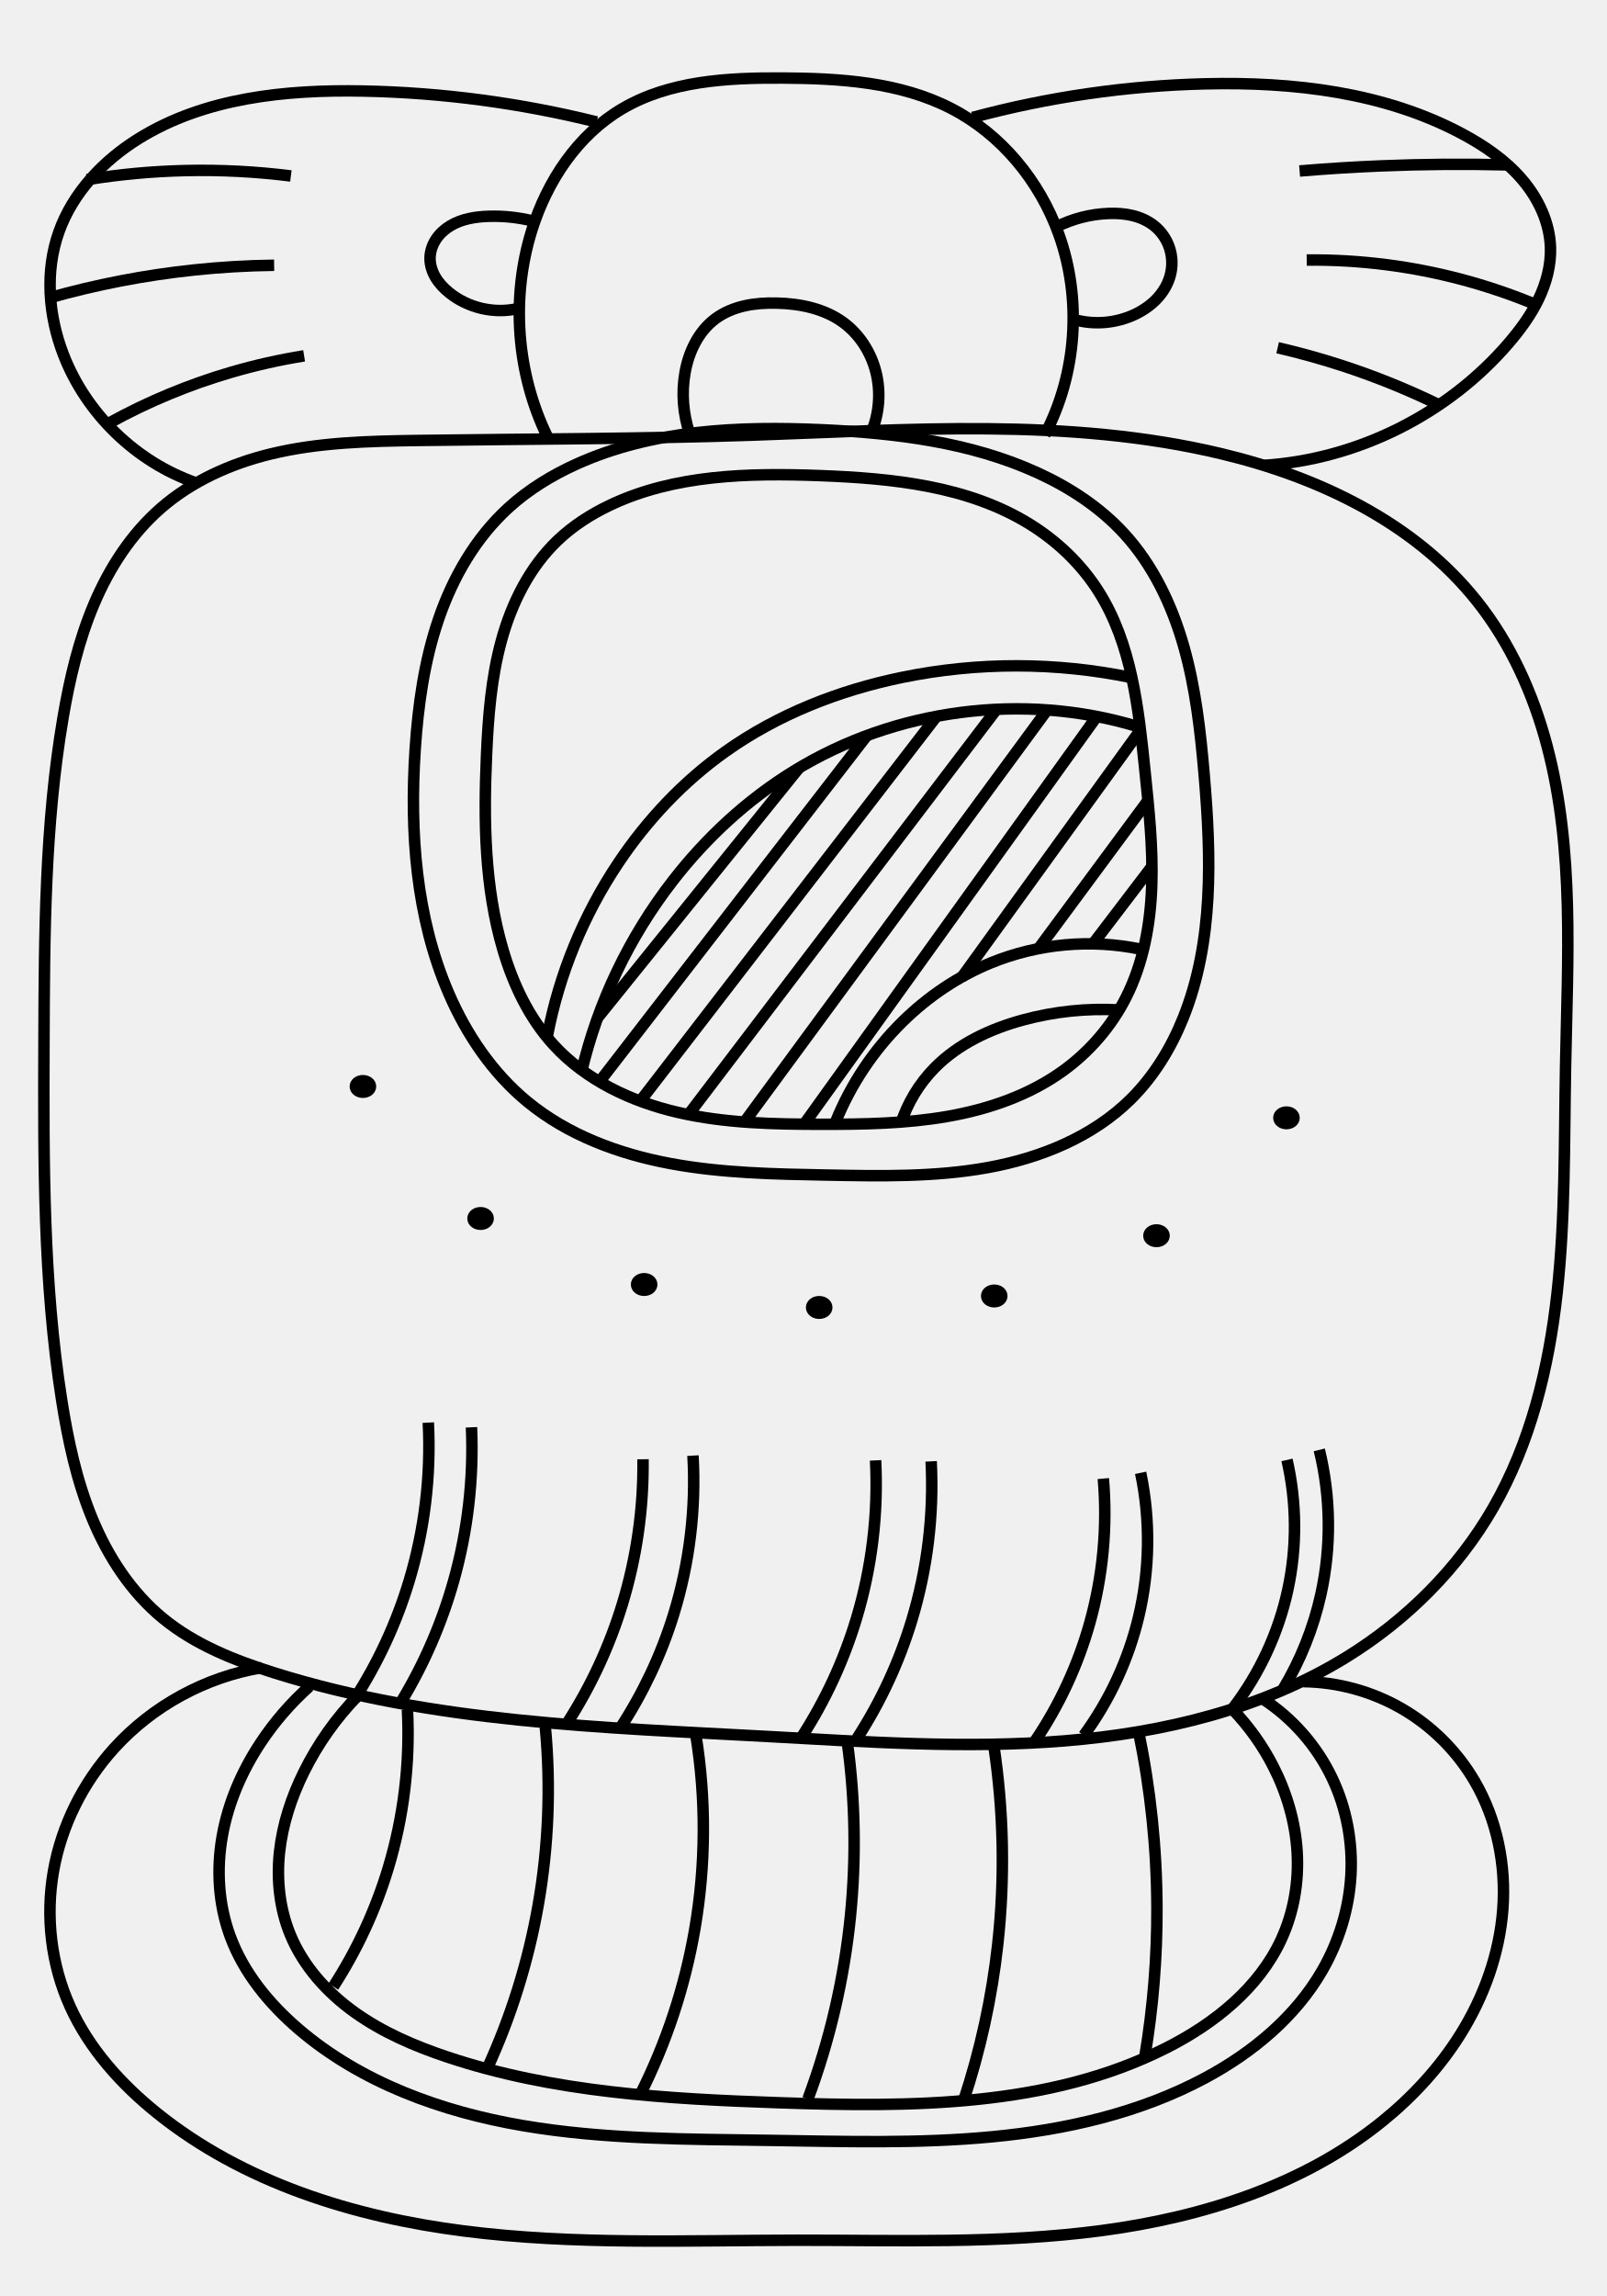
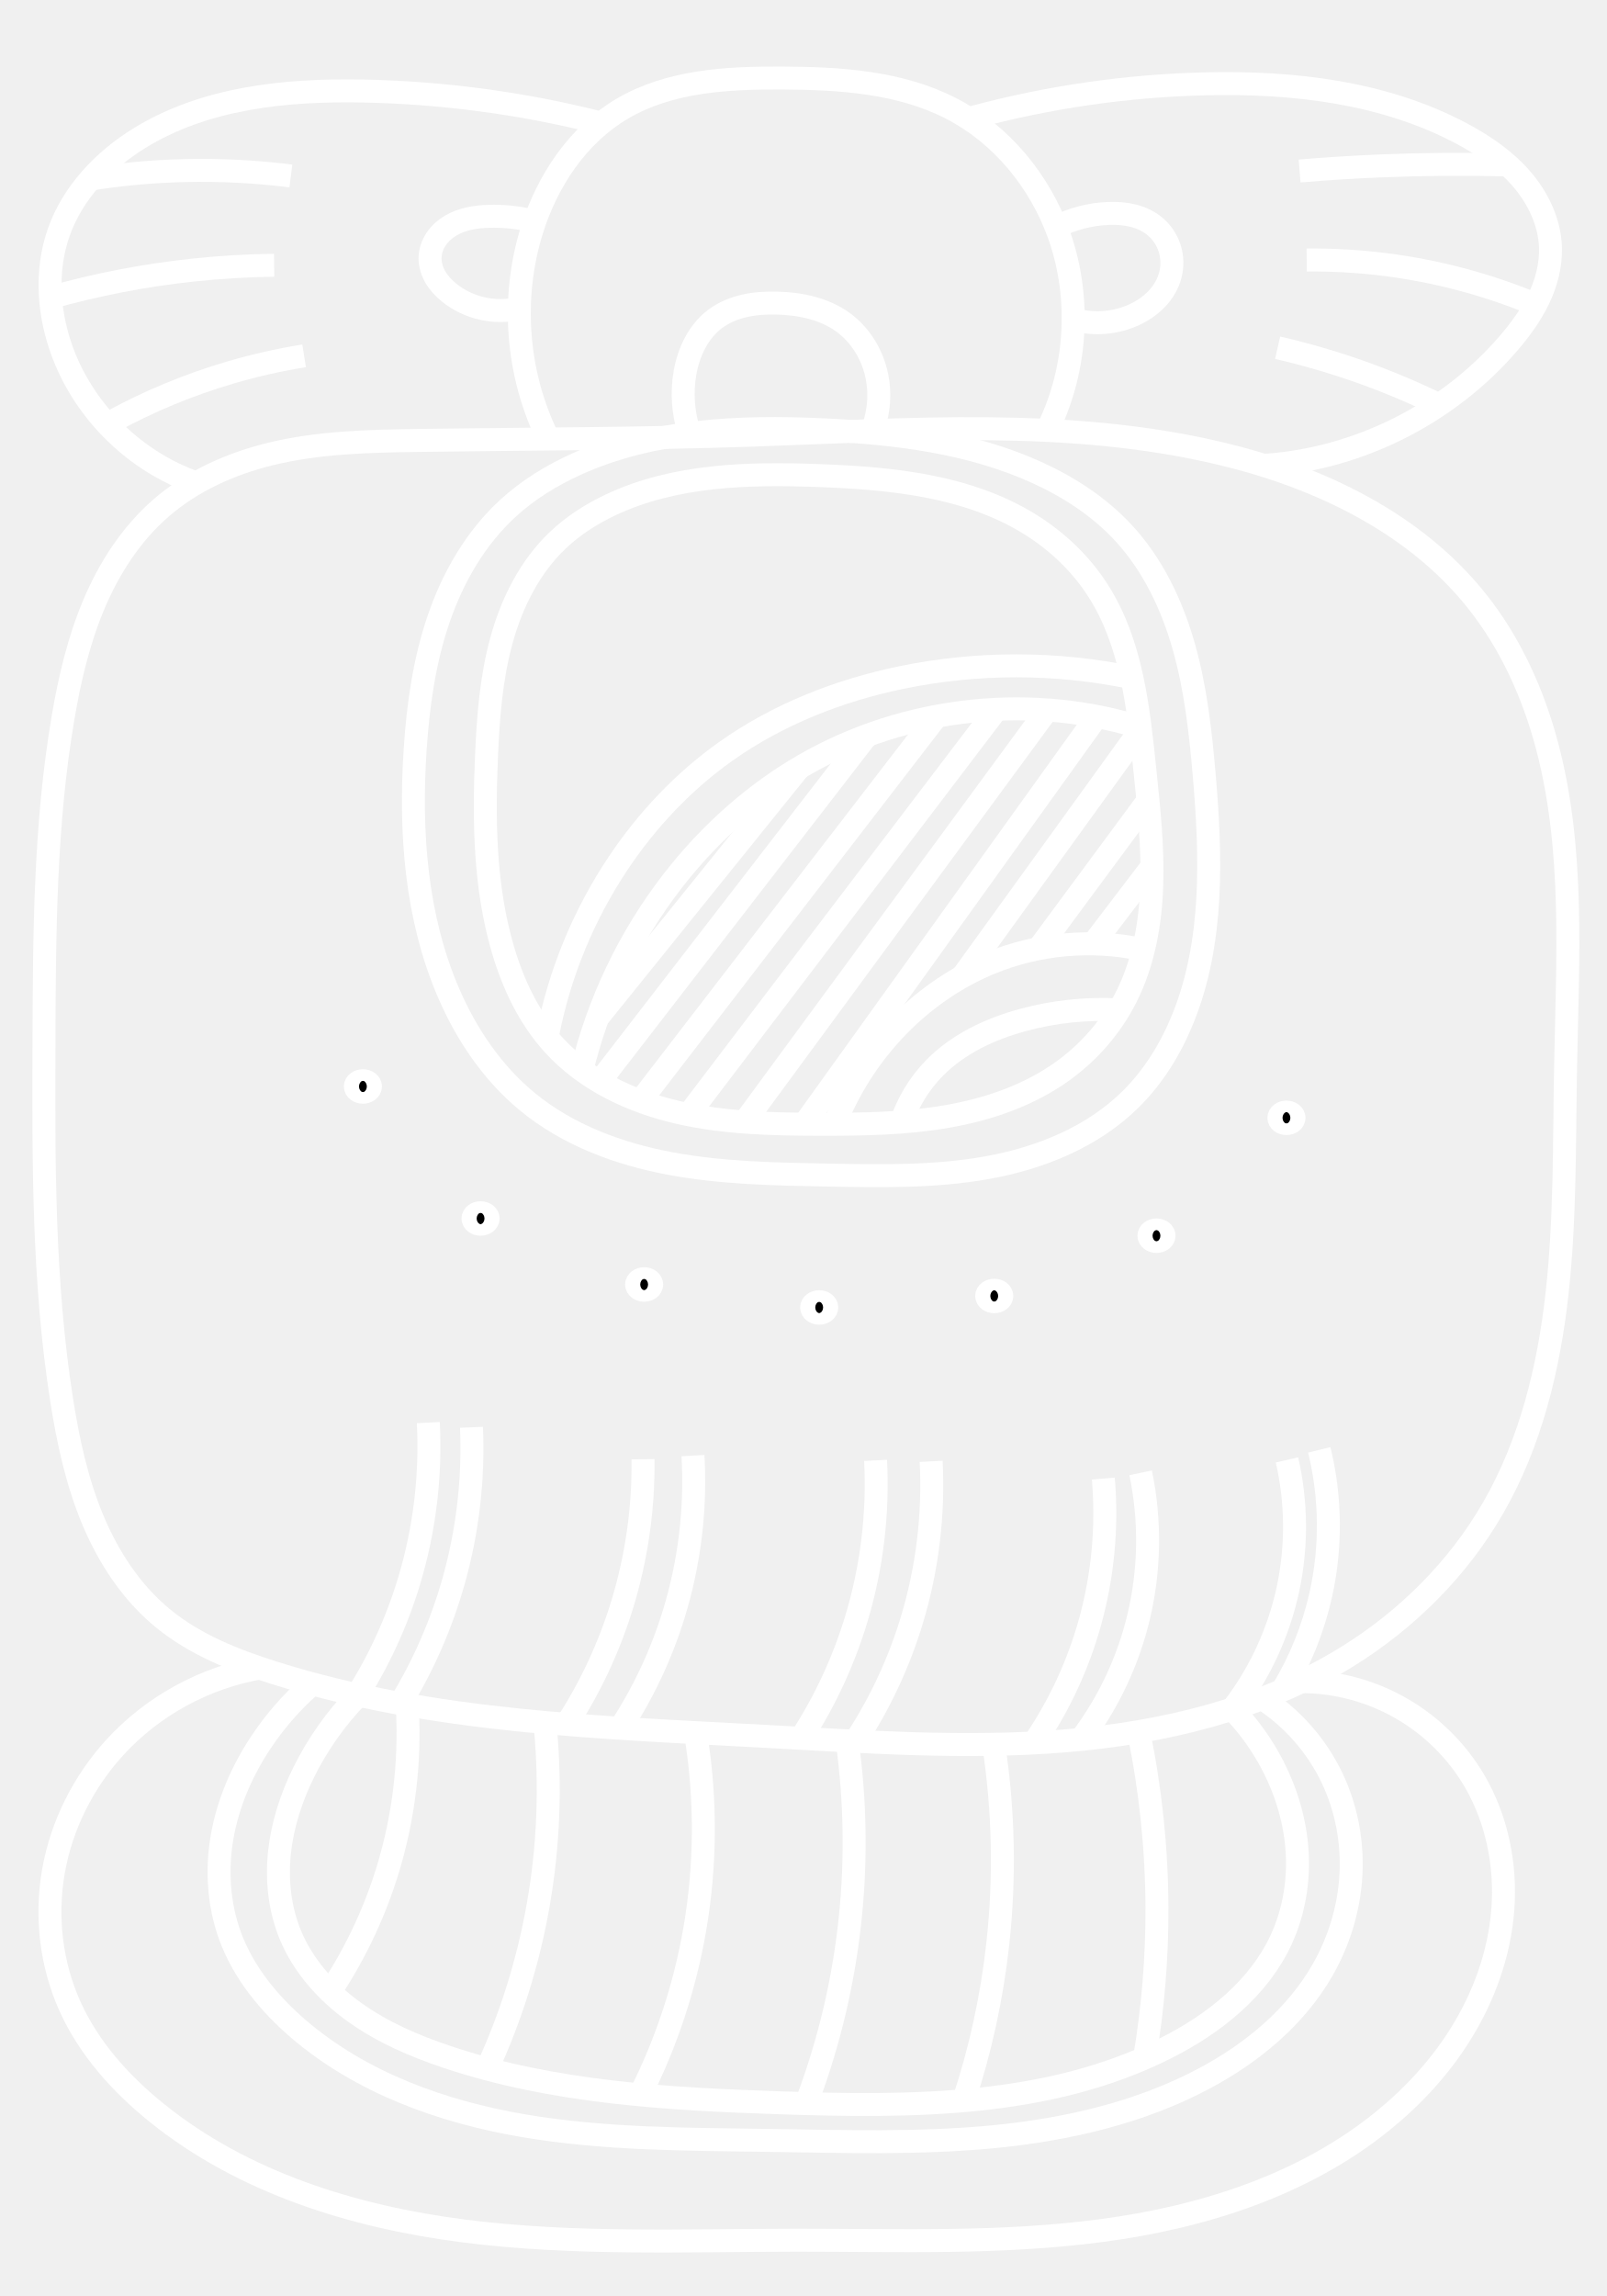
- <svg xmlns="http://www.w3.org/2000/svg" width="140" height="200" viewBox="0 0 140 200" id="svg4990" version="1.1">
-   <defs id="defs4992">
-     </defs>
-   <g id="layer1" transform="translate(0,-852.3622)">
-     <path style="fill:none;fill-rule:evenodd;stroke:#000000;stroke-width:1;stroke-linecap:butt;stroke-linejoin:miter;stroke-opacity:1" d="m 117.343,996.685 c -7.349,4.545 -16.001,6.624 -24.613,7.322 -8.612,0.698 -17.269,0.084 -25.897,-0.386 -14.443,-0.787 -29.114,-1.204 -42.915,-5.533 -3.468,-1.088 -6.925,-2.455 -9.733,-4.762 -2.762,-2.269 -4.771,-5.359 -6.139,-8.663 -1.367,-3.303 -2.122,-6.827 -2.677,-10.359 -1.613,-10.278 -1.576,-20.735 -1.538,-31.139 0.035,-9.453 0.071,-18.957 1.659,-28.276 0.576,-3.381 1.362,-6.747 2.699,-9.905 1.337,-3.159 3.248,-6.116 5.836,-8.367 2.697,-2.345 6.051,-3.853 9.522,-4.702 4.208,-1.029 8.581,-1.124 12.912,-1.185 9.665,-0.136 19.334,-0.131 28.994,-0.458 13.692,-0.462 27.604,-1.571 40.929,1.61 8.497,2.028 16.849,6.006 22.286,12.843 2.936,3.691 4.915,8.086 6.118,12.646 2.389,9.052 1.775,18.58 1.603,27.941 -0.121,6.566 -0.016,13.151 -0.737,19.678 -0.721,6.527 -2.306,13.056 -5.586,18.745 -3.053,5.297 -7.525,9.735 -12.725,12.951 z" id="path4462-4-4-5-5-1-6" />
-     <path style="fill:none;fill-rule:evenodd;stroke:#000000;stroke-width:1;stroke-linecap:butt;stroke-linejoin:miter;stroke-opacity:1" d="m 113.544,998.848 c 3.009,0.031 6.006,0.855 8.608,2.367 2.602,1.512 4.802,3.708 6.318,6.307 1.95,3.342 2.745,7.308 2.453,11.167 -0.292,3.858 -1.644,7.605 -3.696,10.885 -1.804,2.884 -4.141,5.42 -6.785,7.561 -6.889,5.577 -15.679,8.361 -24.465,9.528 -8.786,1.167 -17.691,0.834 -26.554,0.841 -9.68,0.01 -19.403,0.42 -29.005,-0.805 -9.602,-1.225 -19.222,-4.215 -26.76,-10.288 -3.128,-2.52 -5.89,-5.595 -7.548,-9.255 -1.663,-3.67 -2.15,-7.85 -1.449,-11.817 0.701,-3.967 2.578,-7.71 5.284,-10.694 3.347,-3.691 7.964,-6.208 12.88,-7.019" id="path5245-8-7-2" />
-     <path style="fill:none;fill-rule:evenodd;stroke:#000000;stroke-width:1;stroke-linecap:butt;stroke-linejoin:miter;stroke-opacity:1" d="m 107.355,1001.236 c 1.424,1.475 2.629,3.161 3.563,4.986 1.185,2.316 1.932,4.865 2.087,7.462 0.155,2.597 -0.29,5.239 -1.376,7.602 -1.962,4.27 -5.867,7.373 -10.064,9.487 -10.237,5.156 -22.22,5.148 -33.675,4.756 -9.768,-0.334 -19.671,-0.892 -28.94,-3.993 -2.831,-0.947 -5.608,-2.14 -8.037,-3.874 -2.43,-1.734 -4.508,-4.043 -5.637,-6.806 -0.92,-2.253 -1.184,-4.747 -0.924,-7.166 0.261,-2.419 1.034,-4.767 2.11,-6.949 1.215,-2.463 2.82,-4.734 4.738,-6.7" id="path5245-4-38-6-6" />
-     <path style="fill:none;fill-rule:evenodd;stroke:#000000;stroke-width:1;stroke-linecap:butt;stroke-linejoin:miter;stroke-opacity:1" d="m 110.037,1000.365 c 2.588,1.687 4.697,4.1 6.021,6.891 1.246,2.624 1.796,5.569 1.631,8.469 -0.165,2.9 -1.041,5.752 -2.489,8.27 -2.33,4.05 -6.071,7.151 -10.187,9.361 -5.701,3.061 -12.144,4.526 -18.586,5.138 -6.442,0.613 -12.929,0.406 -19.399,0.311 -7.177,-0.106 -14.396,-0.078 -21.472,-1.285 -7.076,-1.207 -14.088,-3.738 -19.54,-8.406 -2.572,-2.202 -4.792,-4.908 -5.963,-8.085 -1.02,-2.768 -1.205,-5.816 -0.691,-8.721 0.514,-2.905 1.711,-5.67 3.339,-8.131 1.198,-1.811 2.631,-3.467 4.25,-4.914" id="path5245-4-3-1-2-8" />
-     <path style="fill:none;fill-rule:evenodd;stroke:#000000;stroke-width:1;stroke-linecap:butt;stroke-linejoin:miter;stroke-opacity:1" d="m 99.2,1003.245 c 1.034,5.001 1.568,10.106 1.591,15.213 0.02,4.382 -0.335,8.765 -1.061,13.086" id="path3929-6" />
-     <path style="fill:none;fill-rule:evenodd;stroke:#000000;stroke-width:1;stroke-linecap:butt;stroke-linejoin:miter;stroke-opacity:1" d="m 86.571,1004.365 c 0.87,5.732 0.989,11.577 0.354,17.339 -0.515,4.669 -1.524,9.283 -3.006,13.74" id="path3929-9-4" />
-     <path style="fill:none;fill-rule:evenodd;stroke:#000000;stroke-width:1;stroke-linecap:butt;stroke-linejoin:miter;stroke-opacity:1" d="m 73.817,1004.131 c 0.687,5.011 0.778,10.103 0.272,15.136 -0.548,5.442 -1.797,10.812 -3.704,15.938" id="path3929-8-4" />
-     <path style="fill:none;fill-rule:evenodd;stroke:#000000;stroke-width:1;stroke-linecap:butt;stroke-linejoin:miter;stroke-opacity:1" d="m 60.617,1003.467 c 0.906,5.602 0.876,11.354 -0.088,16.947 -0.863,5.002 -2.471,9.874 -4.756,14.406" id="path3929-2-6" />
-     <path style="fill:none;fill-rule:evenodd;stroke:#000000;stroke-width:1;stroke-linecap:butt;stroke-linejoin:miter;stroke-opacity:1" d="m 35.496,1001.282 c 0.24,4.658 -0.331,9.357 -1.68,13.822 -1.098,3.636 -2.711,7.116 -4.774,10.305" id="path3929-7-6" />
-     <path style="fill:none;fill-rule:evenodd;stroke:#000000;stroke-width:1;stroke-linecap:butt;stroke-linejoin:miter;stroke-opacity:1" d="m 47.508,1002.807 c 0.485,5.159 0.276,10.384 -0.619,15.488 -0.871,4.967 -2.391,9.819 -4.509,14.395" id="path3929-1-4" />
-     <path style="fill:none;fill-rule:evenodd;stroke:#000000;stroke-width:1;stroke-linecap:butt;stroke-linejoin:miter;stroke-opacity:1" d="m 104.906,919.835 c -0.323,-3.751 -0.745,-7.514 -1.77,-11.136 -1.026,-3.622 -2.685,-7.121 -5.235,-9.889 -2.081,-2.259 -4.703,-3.976 -7.496,-5.255 -5.83,-2.67 -12.337,-3.464 -18.743,-3.756 -7.276,-0.331 -14.798,-0.008 -21.436,2.99 -2.156,0.974 -4.197,2.226 -5.944,3.822 -2.846,2.6 -4.831,6.048 -6.077,9.696 -1.246,3.648 -1.783,7.503 -2.037,11.349 -0.475,7.192 0.061,14.603 2.919,21.22 1.557,3.606 3.819,6.954 6.851,9.451 3.53,2.907 7.961,4.55 12.456,5.389 4.495,0.838 9.092,0.918 13.664,1.004 4.673,0.088 9.383,0.182 13.982,-0.65 4.599,-0.832 9.138,-2.666 12.461,-5.952 2.013,-1.991 3.521,-4.458 4.577,-7.086 2.668,-6.643 2.441,-14.062 1.827,-21.194 z" id="path4005-8-6" />
-     <path style="fill:none;fill-rule:evenodd;stroke:#000000;stroke-width:1;stroke-linecap:butt;stroke-linejoin:miter;stroke-opacity:1" d="m 47.709,890.449 c -2.712,-5.546 -3.216,-12.135 -1.378,-18.028 1.339,-4.294 3.995,-8.302 7.87,-10.586 4.135,-2.437 9.164,-2.702 13.963,-2.676 5.026,0.027 10.227,0.349 14.696,2.649 4.376,2.252 7.715,6.322 9.379,10.954 2.032,5.657 1.578,12.158 -1.219,17.478" id="path4430-9" />
-     <path style="fill:none;fill-rule:evenodd;stroke:#000000;stroke-width:1;stroke-linecap:butt;stroke-linejoin:miter;stroke-opacity:1" d="m 60.079,890.118 c -0.573,-1.695 -0.712,-3.536 -0.4,-5.298 0.319,-1.802 1.158,-3.578 2.622,-4.677 0.751,-0.564 1.639,-0.93 2.555,-1.138 0.916,-0.208 1.861,-0.262 2.801,-0.241 2.049,0.046 4.158,0.478 5.811,1.69 1.416,1.038 2.412,2.609 2.841,4.311 0.44,1.744 0.294,3.631 -0.408,5.287" id="path4430-5-1" />
-     <path style="fill:none;fill-rule:evenodd;stroke:#000000;stroke-width:1;stroke-linecap:butt;stroke-linejoin:miter;stroke-opacity:1" d="m 51.978,862.985 c -6.652,-1.655 -13.49,-2.56 -20.343,-2.693 -6.748,-0.131 -13.794,0.577 -19.532,4.131 -3.104,1.922 -5.766,4.724 -6.982,8.166 -1.21,3.425 -0.905,7.274 0.405,10.663 1.988,5.145 6.312,9.335 11.518,11.16" id="path4173-83" />
-     <path style="fill:none;fill-rule:evenodd;stroke:#000000;stroke-width:1;stroke-linecap:butt;stroke-linejoin:miter;stroke-opacity:1" d="m 46.415,871.609 c -1.252,-0.308 -2.545,-0.444 -3.834,-0.405 -1.153,0.035 -2.335,0.222 -3.327,0.813 -0.502,0.299 -0.947,0.699 -1.269,1.187 -0.321,0.488 -0.516,1.064 -0.521,1.648 -0.005,0.592 0.183,1.176 0.486,1.684 0.303,0.508 0.718,0.943 1.178,1.316 1.646,1.336 3.919,1.864 5.986,1.39" id="path4173-4-8" />
-     <path style="fill:none;fill-rule:evenodd;stroke:#000000;stroke-width:1;stroke-linecap:butt;stroke-linejoin:miter;stroke-opacity:1" d="m 9.592,889.165 c 3.336,-1.833 6.872,-3.3 10.526,-4.368 2.093,-0.612 4.224,-1.093 6.376,-1.439" id="path4195-4" />
-     <path style="fill:none;fill-rule:evenodd;stroke:#000000;stroke-width:1;stroke-linecap:butt;stroke-linejoin:miter;stroke-opacity:1" d="m 23.882,875.468 c -2.333,0.029 -4.664,0.166 -6.984,0.411 -4.265,0.45 -8.491,1.265 -12.617,2.433" id="path4199-0" />
-     <path style="fill:none;fill-rule:evenodd;stroke:#000000;stroke-width:1;stroke-linecap:butt;stroke-linejoin:miter;stroke-opacity:1" d="m 7.574,868.01 c 2.836,-0.461 5.704,-0.726 8.576,-0.791 3.07,-0.07 6.144,0.088 9.191,0.471" id="path4203-8" />
-     <path style="fill:none;fill-rule:evenodd;stroke:#000000;stroke-width:1;stroke-linecap:butt;stroke-linejoin:miter;stroke-opacity:1" d="m 84.737,862.592 c 6.608,-1.78 13.43,-2.765 20.271,-2.928 7.689,-0.184 15.613,0.736 22.394,4.366 1.928,1.032 3.765,2.293 5.19,3.954 1.424,1.66 2.414,3.752 2.484,5.938 0.049,1.551 -0.363,3.093 -1.035,4.492 -0.672,1.398 -1.598,2.661 -2.608,3.838 -5.306,6.185 -13.161,10.112 -21.292,10.645" id="path4173-8-9" />
-     <path style="fill:none;fill-rule:evenodd;stroke:#000000;stroke-width:1;stroke-linecap:butt;stroke-linejoin:miter;stroke-opacity:1" d="m 92,872.142 c 1.418,-0.722 2.995,-1.13 4.585,-1.187 0.696,-0.025 1.398,0.018 2.075,0.181 0.677,0.163 1.33,0.45 1.876,0.882 0.631,0.499 1.107,1.19 1.355,1.955 0.248,0.765 0.267,1.602 0.059,2.38 -0.202,0.754 -0.613,1.446 -1.147,2.016 -0.534,0.57 -1.188,1.021 -1.892,1.36 -1.636,0.787 -3.558,0.959 -5.308,0.476" id="path4173-4-5-0" />
-     <path style="fill:none;fill-rule:evenodd;stroke:#000000;stroke-width:1;stroke-linecap:butt;stroke-linejoin:miter;stroke-opacity:1" d="m 125.172,887.534 c -2.686,-1.301 -5.461,-2.418 -8.299,-3.34 -1.832,-0.595 -3.69,-1.11 -5.567,-1.542" id="path4195-6-8" />
-     <path style="fill:none;fill-rule:evenodd;stroke:#000000;stroke-width:1;stroke-linecap:butt;stroke-linejoin:miter;stroke-opacity:1" d="m 113.838,875.013 c 2.334,-0.025 4.669,0.113 6.984,0.411 4.338,0.559 8.603,1.685 12.652,3.34" id="path4199-8-6" />
-     <path style="fill:none;fill-rule:evenodd;stroke:#000000;stroke-width:1;stroke-linecap:butt;stroke-linejoin:miter;stroke-opacity:1" d="m 131.314,866.727 c -3.67,-0.094 -7.344,-0.065 -11.012,0.086 -2.364,0.097 -4.726,0.245 -7.083,0.444" id="path4203-6-1" />
-     <path style="fill:none;fill-rule:evenodd;stroke:#000000;stroke-width:1;stroke-linecap:butt;stroke-linejoin:miter;stroke-opacity:1" d="m 99.745,919.481 c -0.558,-5.41 -1.142,-11.053 -4.064,-15.641 -1.507,-2.367 -3.592,-4.349 -5.978,-5.825 -5.381,-3.329 -11.958,-3.987 -18.281,-4.224 -6.2,-0.232 -12.642,-0.092 -18.25,2.562 -1.673,0.791 -3.251,1.803 -4.591,3.08 -2.444,2.33 -4.006,5.467 -4.898,8.723 -0.892,3.256 -1.152,6.65 -1.299,10.022 -0.247,5.67 -0.175,11.441 1.425,16.886 0.89,3.029 2.274,5.96 4.399,8.294 2.819,3.097 6.79,4.966 10.871,5.908 4.081,0.942 8.306,1.026 12.494,1.03 3.663,0.003 7.346,-0.054 10.955,-0.682 3.609,-0.629 7.167,-1.855 10.13,-4.009 2.275,-1.654 4.166,-3.842 5.436,-6.351 1.515,-2.994 2.129,-6.378 2.244,-9.732 0.115,-3.353 -0.249,-6.703 -0.593,-10.04 z" id="path4005-8-6-2" />
-     <path style="fill:none;fill-rule:evenodd;stroke:#000000;stroke-width:1;stroke-linecap:butt;stroke-linejoin:miter;stroke-opacity:1" d="m 37.314,976.282 c 0.24,4.658 -0.331,9.357 -1.68,13.822 -1.098,3.636 -2.711,7.116 -4.774,10.305" id="path3929-7-6-2" />
-     <path style="fill:none;fill-rule:evenodd;stroke:#000000;stroke-width:1;stroke-linecap:butt;stroke-linejoin:miter;stroke-opacity:1" d="m 41.075,976.691 c 0.195,4.506 -0.332,9.043 -1.555,13.385 -1.043,3.704 -2.59,7.266 -4.587,10.555" id="path3929-7-6-4" />
-     <path style="fill:none;fill-rule:evenodd;stroke:#000000;stroke-width:1;stroke-linecap:butt;stroke-linejoin:miter;stroke-opacity:1" d="m 56.018,979.474 c 0.054,4.271 -0.557,8.55 -1.805,12.635 -1.109,3.632 -2.721,7.11 -4.774,10.305" id="path3929-7-6-20" />
-     <path style="fill:none;fill-rule:evenodd;stroke:#000000;stroke-width:1;stroke-linecap:butt;stroke-linejoin:miter;stroke-opacity:1" d="m 81.121,979.657 c 0.24,4.658 -0.331,9.357 -1.68,13.822 -1.098,3.636 -2.711,7.116 -4.774,10.305" id="path3929-7-6-1" />
-     <path style="fill:none;fill-rule:evenodd;stroke:#000000;stroke-width:1;stroke-linecap:butt;stroke-linejoin:miter;stroke-opacity:1" d="m 60.371,979.157 c 0.268,4.658 -0.304,9.364 -1.68,13.822 -1.09,3.531 -2.681,6.906 -4.712,9.993" id="path3929-7-6-7" />
-     <path style="fill:none;fill-rule:evenodd;stroke:#000000;stroke-width:1;stroke-linecap:butt;stroke-linejoin:miter;stroke-opacity:1" d="m 76.279,979.572 c 0.24,4.658 -0.331,9.357 -1.68,13.822 -1.098,3.636 -2.711,7.116 -4.774,10.305" id="path3929-7-6-6" />
-     <path style="fill:none;fill-rule:evenodd;stroke:#000000;stroke-width:1;stroke-linecap:butt;stroke-linejoin:miter;stroke-opacity:1" d="m 96.121,981.157 c 0.362,4.216 -0.04,8.497 -1.18,12.572 -1.024,3.662 -2.643,7.156 -4.774,10.305" id="path3929-7-6-8" />
-     <path style="fill:none;fill-rule:evenodd;stroke:#000000;stroke-width:1;stroke-linecap:butt;stroke-linejoin:miter;stroke-opacity:1" d="m 99.371,980.657 c 0.866,4.136 0.804,8.463 -0.18,12.572 -0.887,3.706 -2.52,7.232 -4.774,10.305" id="path3929-7-6-9" />
-     <path style="fill:none;fill-rule:evenodd;stroke:#000000;stroke-width:1;stroke-linecap:butt;stroke-linejoin:miter;stroke-opacity:1" d="m 112.121,979.532 c 0.852,3.708 0.876,7.604 0.07,11.322 -0.809,3.73 -2.452,7.277 -4.774,10.305" id="path3929-7-6-5" />
-     <path style="fill:none;fill-rule:evenodd;stroke:#000000;stroke-width:1;stroke-linecap:butt;stroke-linejoin:miter;stroke-opacity:1" d="m 114.934,978.657 c 1.007,4.109 1.056,8.449 0.141,12.579 -0.649,2.932 -1.78,5.758 -3.332,8.329" id="path3929-7-6-87" />
-     <ellipse style="opacity:1;fill:#000000;fill-opacity:1;stroke:#000000;stroke-width:1;stroke-linecap:round;stroke-linejoin:round;stroke-miterlimit:4;stroke-dasharray:none;stroke-dashoffset:0;stroke-opacity:1" id="path4093-69-2-2-6" cx="31.617" cy="947.002" rx="0.659" ry="0.501" />
-     <ellipse style="opacity:1;fill:#000000;fill-opacity:1;stroke:#000000;stroke-width:1;stroke-linecap:round;stroke-linejoin:round;stroke-miterlimit:4;stroke-dasharray:none;stroke-dashoffset:0;stroke-opacity:1" id="path4093-69-2-2-63" cx="41.867" cy="958.502" rx="0.659" ry="0.501" />
-     <ellipse style="opacity:1;fill:#000000;fill-opacity:1;stroke:#000000;stroke-width:1;stroke-linecap:round;stroke-linejoin:round;stroke-miterlimit:4;stroke-dasharray:none;stroke-dashoffset:0;stroke-opacity:1" id="path4093-69-2-2-9" cx="56.117" cy="964.252" rx="0.659" ry="0.501" />
-     <ellipse style="opacity:1;fill:#000000;fill-opacity:1;stroke:#000000;stroke-width:1;stroke-linecap:round;stroke-linejoin:round;stroke-miterlimit:4;stroke-dasharray:none;stroke-dashoffset:0;stroke-opacity:1" id="path4093-69-2-2-7" cx="71.367" cy="966.252" rx="0.659" ry="0.501" />
-     <ellipse style="opacity:1;fill:#000000;fill-opacity:1;stroke:#000000;stroke-width:1;stroke-linecap:round;stroke-linejoin:round;stroke-miterlimit:4;stroke-dasharray:none;stroke-dashoffset:0;stroke-opacity:1" id="path4093-69-2-2-73" cx="86.617" cy="965.252" rx="0.659" ry="0.501" />
-     <ellipse style="opacity:1;fill:#000000;fill-opacity:1;stroke:#000000;stroke-width:1;stroke-linecap:round;stroke-linejoin:round;stroke-miterlimit:4;stroke-dasharray:none;stroke-dashoffset:0;stroke-opacity:1" id="path4093-69-2-2-2" cx="100.751" cy="960.002" rx="0.659" ry="0.501" />
-     <ellipse style="opacity:1;fill:#000000;fill-opacity:1;stroke:#000000;stroke-width:1;stroke-linecap:round;stroke-linejoin:round;stroke-miterlimit:4;stroke-dasharray:none;stroke-dashoffset:0;stroke-opacity:1" id="path4093-69-2-2-67" cx="112.074" cy="949.734" rx="0.659" ry="0.501" />
-     <path style="fill:none;fill-rule:evenodd;stroke:#000000;stroke-width:1px;stroke-linecap:butt;stroke-linejoin:miter;stroke-opacity:1" d="m 78.461,950.303 c 0.585,-1.85 1.615,-3.557 2.979,-4.937 2.064,-2.089 4.823,-3.377 7.656,-4.149 2.727,-0.743 5.575,-1.042 8.397,-0.884" id="path4747" />
-     <path style="fill:none;fill-rule:evenodd;stroke:#000000;stroke-width:1px;stroke-linecap:butt;stroke-linejoin:miter;stroke-opacity:1" d="m 72.809,950.064 c 1.319,-3.263 3.316,-6.25 5.827,-8.716 2.218,-2.178 4.841,-3.953 7.72,-5.125 4.089,-1.665 8.676,-2.082 12.998,-1.182" id="path4751" />
-     <path style="fill:none;fill-rule:evenodd;stroke:#000000;stroke-width:1px;stroke-linecap:butt;stroke-linejoin:miter;stroke-opacity:1" d="m 50.659,945.737 c 1.422,-6.033 4.155,-11.754 7.954,-16.652 2.925,-3.771 6.487,-7.062 10.552,-9.563 8.821,-5.427 19.988,-6.877 29.902,-3.883" id="path4755" />
-     <path style="fill:none;fill-rule:evenodd;stroke:#000000;stroke-width:1px;stroke-linecap:butt;stroke-linejoin:miter;stroke-opacity:1" d="m 47.693,942.571 c 1.028,-5.36 3.143,-10.51 6.18,-15.045 2.507,-3.744 5.648,-7.077 9.32,-9.689 4.569,-3.25 9.904,-5.341 15.396,-6.469 6.57,-1.349 13.415,-1.343 19.982,0.019" id="path4759" />
-     <path style="fill:none;fill-rule:evenodd;stroke:#000000;stroke-width:1px;stroke-linecap:butt;stroke-linejoin:miter;stroke-opacity:1" d="m 55.77,948.29 25.798,-33.502" id="path5497-3" />
-     <path style="fill:none;fill-rule:evenodd;stroke:#000000;stroke-width:1px;stroke-linecap:butt;stroke-linejoin:miter;stroke-opacity:1" d="m 86.771,914.213 -26.642,35.041" id="path5501-41" />
-     <path style="fill:none;fill-rule:evenodd;stroke:#000000;stroke-width:1px;stroke-linecap:butt;stroke-linejoin:miter;stroke-opacity:1" d="m 64.93,949.998 26.345,-35.855" id="path5505-2" />
-     <path style="fill:none;fill-rule:evenodd;stroke:#000000;stroke-width:1px;stroke-linecap:butt;stroke-linejoin:miter;stroke-opacity:1" d="m 95.541,914.788 -25.354,35.317" id="path5509-12" />
-     <path style="fill:none;fill-rule:evenodd;stroke:#000000;stroke-width:1px;stroke-linecap:butt;stroke-linejoin:miter;stroke-opacity:1" d="M 83.744,937.558 99.158,916.223" id="path5513-3" />
-     <path style="fill:none;fill-rule:evenodd;stroke:#000000;stroke-width:1px;stroke-linecap:butt;stroke-linejoin:miter;stroke-opacity:1" d="m 90.572,934.862 9.438,-12.769" id="path5513-3-3" />
-     <path style="fill:none;fill-rule:evenodd;stroke:#000000;stroke-width:1px;stroke-linecap:butt;stroke-linejoin:miter;stroke-opacity:1" d="m 95.252,934.536 5.151,-6.759" id="path5513-3-1" />
-     <path style="fill:none;fill-rule:evenodd;stroke:#000000;stroke-width:1px;stroke-linecap:butt;stroke-linejoin:miter;stroke-opacity:1" d="m 52.306,946.489 23.146,-29.966" id="path5497-3-8" />
-     <path style="fill:none;fill-rule:evenodd;stroke:#000000;stroke-width:1px;stroke-linecap:butt;stroke-linejoin:miter;stroke-opacity:1" d="m 52.113,940.957 17.534,-21.746" id="path5497-3-0" />
+ <svg xmlns="http://www.w3.org/2000/svg" width="100%" height="100%" viewBox="0 0 140 200" version="1.1" xml:space="preserve" style="fill-rule:evenodd;clip-rule:evenodd;">
+   <g id="Calque-1" transform="matrix(1,0,0,1,0,-852.362)">
+     <path id="path4462-4-4-5-5-1-6" d="M117.343,996.685C109.995,1001.23 101.343,1003.31 92.73,1004.01C84.118,1004.71 75.461,1004.09 66.833,1003.62C52.39,1002.83 37.719,1002.42 23.918,998.087C20.45,996.999 16.993,995.632 14.185,993.324C11.422,991.055 9.413,987.965 8.046,984.662C6.679,981.358 5.924,977.834 5.369,974.302C3.756,964.024 3.793,953.567 3.831,943.163C3.866,933.71 3.903,924.206 5.491,914.887C6.067,911.506 6.853,908.141 8.189,904.982C9.526,901.823 11.437,898.866 14.026,896.615C16.722,894.27 20.076,892.762 23.548,891.913C27.756,890.884 32.129,890.789 36.46,890.728C46.125,890.591 55.794,890.597 65.455,890.27C79.146,889.808 93.058,888.7 106.384,891.88C114.881,893.908 123.232,897.886 128.67,904.723C131.606,908.414 133.585,912.809 134.788,917.369C137.177,926.422 136.563,935.949 136.391,945.31C136.27,951.876 136.375,958.461 135.654,964.988C134.933,971.516 133.348,978.044 130.068,983.733C127.015,989.031 122.543,993.469 117.343,996.685Z" style="fill:none;stroke:white;stroke-width:2px;" />
+     <path id="path5245-8-7-2" d="M113.544,998.848C116.553,998.879 119.551,999.703 122.152,1001.22C124.754,1002.73 126.954,1004.92 128.471,1007.52C130.421,1010.87 131.216,1014.83 130.924,1018.69C130.632,1022.55 129.28,1026.29 127.228,1029.57C125.424,1032.46 123.087,1034.99 120.442,1037.13C113.554,1042.71 104.764,1045.5 95.978,1046.66C87.192,1047.83 78.287,1047.5 69.423,1047.5C59.743,1047.51 50.02,1047.92 40.418,1046.7C30.816,1045.47 21.196,1042.49 13.658,1036.41C10.53,1033.89 7.768,1030.82 6.11,1027.16C4.447,1023.49 3.96,1019.31 4.661,1015.34C5.361,1011.37 7.238,1007.63 9.944,1004.64C13.291,1000.95 17.909,998.438 22.825,997.626" style="fill:none;stroke:white;stroke-width:2px;" />
+     <path id="path5245-4-38-6-6" d="M107.355,1001.24C108.78,1002.71 109.985,1004.4 110.918,1006.22C112.103,1008.54 112.85,1011.09 113.005,1013.68C113.16,1016.28 112.715,1018.92 111.629,1021.29C109.667,1025.56 105.762,1028.66 101.565,1030.77C91.328,1035.93 79.345,1035.92 67.89,1035.53C58.122,1035.2 48.219,1034.64 38.95,1031.54C36.119,1030.59 33.343,1029.4 30.913,1027.66C28.483,1025.93 26.405,1023.62 25.276,1020.86C24.355,1018.6 24.091,1016.11 24.352,1013.69C24.613,1011.27 25.386,1008.92 26.462,1006.74C27.677,1004.28 29.283,1002.01 31.2,1000.04" style="fill:none;stroke:white;stroke-width:2px;" />
+     <path id="path5245-4-3-1-2-8" d="M110.037,1000.37C112.625,1002.05 114.734,1004.47 116.058,1007.26C117.304,1009.88 117.854,1012.83 117.689,1015.73C117.524,1018.62 116.649,1021.48 115.2,1024C112.87,1028.05 109.129,1031.15 105.012,1033.36C99.312,1036.42 92.868,1037.88 86.427,1038.5C79.985,1039.11 73.498,1038.9 67.028,1038.81C59.851,1038.7 52.632,1038.73 45.556,1037.52C38.481,1036.31 31.469,1033.78 26.016,1029.11C23.444,1026.91 21.224,1024.2 20.053,1021.03C19.033,1018.26 18.848,1015.21 19.362,1012.31C19.876,1009.4 21.073,1006.64 22.701,1004.18C23.899,1002.37 25.332,1000.71 26.952,999.263" style="fill:none;stroke:white;stroke-width:2px;" />
+     <path id="path3929-6" d="M99.2,1003.25C100.234,1008.25 100.768,1013.35 100.791,1018.46C100.811,1022.84 100.456,1027.22 99.73,1031.54" style="fill:none;stroke:white;stroke-width:2px;" />
+     <path id="path3929-9-4" d="M86.571,1004.37C87.441,1010.1 87.56,1015.94 86.925,1021.7C86.41,1026.37 85.401,1030.99 83.919,1035.44" style="fill:none;stroke:white;stroke-width:2px;" />
+     <path id="path3929-8-4" d="M73.817,1004.13C74.504,1009.14 74.596,1014.23 74.089,1019.27C73.541,1024.71 72.292,1030.08 70.384,1035.2" style="fill:none;stroke:white;stroke-width:2px;" />
+     <path id="path3929-2-6" d="M60.617,1003.47C61.523,1009.07 61.493,1014.82 60.529,1020.41C59.666,1025.41 58.057,1030.29 55.772,1034.82" style="fill:none;stroke:white;stroke-width:2px;" />
+     <path id="path3929-7-6" d="M35.496,1001.28C35.736,1005.94 35.165,1010.64 33.816,1015.11C32.718,1018.74 31.106,1022.22 29.042,1025.41" style="fill:none;stroke:white;stroke-width:2px;" />
+     <path id="path3929-1-4" d="M47.508,1002.81C47.993,1007.97 47.784,1013.19 46.889,1018.3C46.018,1023.26 44.498,1028.11 42.38,1032.69" style="fill:none;stroke:white;stroke-width:2px;" />
+     <path id="path4005-8-6" d="M104.906,919.835C104.583,916.085 104.161,912.322 103.135,908.7C102.11,905.078 100.451,901.579 97.9,898.81C95.819,896.551 93.197,894.834 90.404,893.555C84.575,890.884 78.067,890.09 71.662,889.799C64.386,889.468 56.863,889.791 50.226,892.789C48.07,893.762 46.028,895.015 44.282,896.61C41.436,899.21 39.451,902.658 38.205,906.306C36.959,909.954 36.422,913.809 36.168,917.655C35.693,924.848 36.229,932.258 39.087,938.875C40.645,942.481 42.907,945.829 45.939,948.326C49.469,951.233 53.9,952.876 58.395,953.715C62.89,954.553 67.487,954.633 72.059,954.719C76.732,954.806 81.442,954.9 86.041,954.068C90.64,953.236 95.179,951.403 98.502,948.116C100.515,946.125 102.023,943.657 103.079,941.03C105.747,934.387 105.52,926.968 104.906,919.835Z" style="fill:none;stroke:white;stroke-width:2px;" />
+     <path id="path4430-9" d="M47.709,890.449C44.997,884.904 44.494,878.314 46.332,872.421C47.671,868.127 50.326,864.119 54.202,861.835C58.336,859.397 63.366,859.133 68.165,859.159C73.191,859.186 78.392,859.508 82.861,861.808C87.238,864.06 90.576,868.13 92.24,872.762C94.271,878.419 93.818,884.92 91.021,890.24" style="fill:none;stroke:white;stroke-width:2px;" />
+     <path id="path4430-5-1" d="M60.079,890.118C59.506,888.423 59.367,886.583 59.679,884.82C59.999,883.018 60.838,881.242 62.302,880.143C63.053,879.579 63.941,879.213 64.857,879.005C65.773,878.797 66.719,878.743 67.658,878.764C69.706,878.81 71.816,879.242 73.468,880.454C74.884,881.492 75.88,883.063 76.309,884.765C76.749,886.509 76.603,888.396 75.901,890.052" style="fill:none;stroke:white;stroke-width:2px;" />
+     <path id="path4173-83" d="M51.978,862.985C45.326,861.33 38.488,860.425 31.635,860.292C24.887,860.161 17.841,860.869 12.104,864.423C9,866.345 6.338,869.147 5.121,872.589C3.911,876.014 4.217,879.864 5.526,883.252C7.515,888.397 11.838,892.587 17.044,894.412" style="fill:none;stroke:white;stroke-width:2px;" />
+     <path id="path4173-4-8" d="M46.415,871.609C45.163,871.302 43.87,871.165 42.581,871.205C41.428,871.24 40.246,871.427 39.255,872.017C38.753,872.316 38.308,872.716 37.986,873.204C37.665,873.692 37.47,874.268 37.465,874.852C37.46,875.444 37.649,876.028 37.952,876.536C38.255,877.044 38.67,877.48 39.129,877.853C40.776,879.189 43.049,879.717 45.115,879.243" style="fill:none;stroke:white;stroke-width:2px;" />
+     <path id="path4195-4" d="M9.592,889.165C12.928,887.332 16.464,885.865 20.117,884.797C22.21,884.185 24.341,883.704 26.494,883.358" style="fill:none;stroke:white;stroke-width:2px;" />
+     <path id="path4199-0" d="M23.882,875.468C21.55,875.497 19.218,875.634 16.899,875.879C12.634,876.329 8.408,877.144 4.282,878.312" style="fill:none;stroke:white;stroke-width:2px;" />
+     <path id="path4203-8" d="M7.574,868.01C10.41,867.549 13.278,867.285 16.15,867.219C19.22,867.15 22.295,867.307 25.341,867.691" style="fill:none;stroke:white;stroke-width:2px;" />
+     <path id="path4173-8-9" d="M84.737,862.592C91.345,860.812 98.167,859.827 105.008,859.664C112.697,859.48 120.621,860.4 127.402,864.03C129.33,865.063 131.167,866.324 132.591,867.984C134.015,869.644 135.006,871.736 135.075,873.922C135.124,875.473 134.712,877.016 134.04,878.414C133.368,879.812 132.442,881.075 131.432,882.252C126.127,888.437 118.271,892.364 110.14,892.897" style="fill:none;stroke:white;stroke-width:2px;" />
+     <path id="path4173-4-5-0" d="M92,872.142C93.418,871.419 94.995,871.011 96.585,870.955C97.281,870.93 97.983,870.972 98.661,871.135C99.338,871.298 99.991,871.585 100.537,872.017C101.168,872.517 101.644,873.207 101.892,873.972C102.14,874.738 102.159,875.575 101.951,876.352C101.749,877.106 101.338,877.798 100.804,878.368C100.27,878.938 99.616,879.389 98.912,879.728C97.276,880.515 95.354,880.687 93.604,880.203" style="fill:none;stroke:white;stroke-width:2px;" />
+     <path id="path4195-6-8" d="M125.172,887.534C122.486,886.233 119.711,885.116 116.873,884.193C115.041,883.598 113.183,883.083 111.306,882.652" style="fill:none;stroke:white;stroke-width:2px;" />
+     <path id="path4199-8-6" d="M113.838,875.013C116.172,874.989 118.507,875.126 120.822,875.425C125.16,875.984 129.424,877.11 133.473,878.765" style="fill:none;stroke:white;stroke-width:2px;" />
+     <path id="path4203-6-1" d="M131.314,866.727C127.643,866.634 123.97,866.662 120.302,866.814C117.938,866.911 115.576,867.059 113.219,867.258" style="fill:none;stroke:white;stroke-width:2px;" />
+     <path id="path4005-8-6-2" d="M99.745,919.481C99.186,914.071 98.602,908.428 95.681,903.84C94.174,901.473 92.089,899.491 89.703,898.015C84.323,894.686 77.745,894.028 71.422,893.791C65.222,893.559 58.781,893.699 53.172,896.353C51.499,897.144 49.921,898.156 48.582,899.433C46.138,901.762 44.576,904.899 43.684,908.155C42.792,911.412 42.532,914.805 42.385,918.178C42.138,923.847 42.21,929.619 43.81,935.064C44.7,938.092 46.084,941.024 48.209,943.358C51.028,946.455 54.998,948.324 59.079,949.266C63.16,950.208 67.385,950.292 71.573,950.296C75.237,950.299 78.919,950.242 82.528,949.613C86.137,948.985 89.695,947.758 92.658,945.604C94.934,943.95 96.824,941.763 98.094,939.253C99.61,936.259 100.223,932.875 100.338,929.522C100.453,926.168 100.089,922.819 99.745,919.481Z" style="fill:none;stroke:white;stroke-width:2px;" />
+     <path id="path3929-7-6-2" d="M37.314,976.282C37.554,980.941 36.983,985.64 35.634,990.105C34.536,993.741 32.924,997.221 30.86,1000.41" style="fill:none;stroke:white;stroke-width:2px;" />
+     <path id="path3929-7-6-4" d="M41.075,976.691C41.27,981.197 40.743,985.734 39.52,990.076C38.478,993.78 36.93,997.341 34.934,1000.63" style="fill:none;stroke:white;stroke-width:2px;" />
+     <path id="path3929-7-6-20" d="M56.018,979.474C56.072,983.745 55.461,988.023 54.213,992.108C53.104,995.741 51.493,999.219 49.439,1002.41" style="fill:none;stroke:white;stroke-width:2px;" />
+     <path id="path3929-7-6-1" d="M81.121,979.657C81.361,984.316 80.79,989.015 79.441,993.48C78.343,997.116 76.731,1000.6 74.667,1003.78" style="fill:none;stroke:white;stroke-width:2px;" />
+     <path id="path3929-7-6-7" d="M60.371,979.157C60.639,983.816 60.067,988.521 58.691,992.98C57.602,996.51 56.01,999.886 53.98,1002.97" style="fill:none;stroke:white;stroke-width:2px;" />
+     <path id="path3929-7-6-6" d="M76.279,979.572C76.519,984.23 75.948,988.929 74.599,993.394C73.5,997.03 71.888,1000.51 69.825,1003.7" style="fill:none;stroke:white;stroke-width:2px;" />
+     <path id="path3929-7-6-8" d="M96.121,981.157C96.483,985.374 96.082,989.654 94.941,993.73C93.917,997.391 92.298,1000.89 90.167,1004.03" style="fill:none;stroke:white;stroke-width:2px;" />
+     <path id="path3929-7-6-9" d="M99.371,980.657C100.237,984.793 100.175,989.12 99.191,993.23C98.304,996.936 96.671,1000.46 94.417,1003.53" style="fill:none;stroke:white;stroke-width:2px;" />
+     <path id="path3929-7-6-5" d="M112.121,979.532C112.973,983.241 112.997,987.136 112.191,990.855C111.382,994.585 109.739,998.131 107.417,1001.16" style="fill:none;stroke:white;stroke-width:2px;" />
+     <path id="path3929-7-6-87" d="M114.934,978.657C115.94,982.766 115.989,987.107 115.074,991.237C114.425,994.169 113.295,996.994 111.742,999.565" style="fill:none;stroke:white;stroke-width:2px;" />
+     <ellipse id="path4093-69-2-2-6" cx="31.617" cy="947.002" rx="0.659" ry="0.501" style="stroke:white;stroke-width:2px;stroke-linecap:round;stroke-linejoin:round;" />
+     <ellipse id="path4093-69-2-2-63" cx="41.867" cy="958.502" rx="0.659" ry="0.501" style="stroke:white;stroke-width:2px;stroke-linecap:round;stroke-linejoin:round;" />
+     <ellipse id="path4093-69-2-2-9" cx="56.117" cy="964.252" rx="0.659" ry="0.501" style="stroke:white;stroke-width:2px;stroke-linecap:round;stroke-linejoin:round;" />
+     <ellipse id="path4093-69-2-2-7" cx="71.367" cy="966.252" rx="0.659" ry="0.501" style="stroke:white;stroke-width:2px;stroke-linecap:round;stroke-linejoin:round;" />
+     <ellipse id="path4093-69-2-2-73" cx="86.617" cy="965.252" rx="0.659" ry="0.501" style="stroke:white;stroke-width:2px;stroke-linecap:round;stroke-linejoin:round;" />
+     <ellipse id="path4093-69-2-2-2" cx="100.751" cy="960.002" rx="0.659" ry="0.501" style="stroke:white;stroke-width:2px;stroke-linecap:round;stroke-linejoin:round;" />
+     <ellipse id="path4093-69-2-2-67" cx="112.074" cy="949.734" rx="0.659" ry="0.501" style="stroke:white;stroke-width:2px;stroke-linecap:round;stroke-linejoin:round;" />
+     <path id="path4747" d="M78.461,950.303C79.046,948.453 80.077,946.746 81.441,945.366C83.505,943.277 86.263,941.989 89.096,941.217C91.824,940.474 94.671,940.175 97.493,940.333" style="fill:none;stroke:white;stroke-width:2px;" />
+     <path id="path4751" d="M72.809,950.064C74.128,946.801 76.125,943.814 78.636,941.348C80.854,939.17 83.477,937.395 86.356,936.222C90.445,934.557 95.032,934.14 99.354,935.04" style="fill:none;stroke:white;stroke-width:2px;" />
+     <path id="path4755" d="M50.659,945.737C52.081,939.703 54.814,933.983 58.613,929.085C61.538,925.314 65.1,922.023 69.165,919.522C77.986,914.095 89.153,912.645 99.068,915.639" style="fill:none;stroke:white;stroke-width:2px;" />
+     <path id="path4759" d="M47.693,942.571C48.721,937.211 50.836,932.061 53.873,927.526C56.38,923.782 59.521,920.449 63.193,917.837C67.763,914.588 73.097,912.496 78.59,911.368C85.159,910.019 92.004,910.025 98.571,911.388" style="fill:none;stroke:white;stroke-width:2px;" />
+     <path id="path5497-3" d="M55.77,948.29L81.568,914.788" style="fill:none;stroke:white;stroke-width:2px;" />
+     <path id="path5501-41" d="M86.771,914.213L60.129,949.254" style="fill:none;stroke:white;stroke-width:2px;" />
+     <path id="path5505-2" d="M64.93,949.998L91.274,914.143" style="fill:none;stroke:white;stroke-width:2px;" />
+     <path id="path5509-12" d="M95.541,914.788L70.187,950.105" style="fill:none;stroke:white;stroke-width:2px;" />
+     <path id="path5513-3" d="M83.744,937.558L99.158,916.223" style="fill:none;stroke:white;stroke-width:2px;" />
+     <path id="path5513-3-3" d="M90.572,934.862L100.01,922.092" style="fill:none;stroke:white;stroke-width:2px;" />
+     <path id="path5513-3-1" d="M95.252,934.536L100.403,927.777" style="fill:none;stroke:white;stroke-width:2px;" />
+     <path id="path5497-3-8" d="M52.306,946.489L75.452,916.523" style="fill:none;stroke:white;stroke-width:2px;" />
+     <path id="path5497-3-0" d="M52.113,940.957L69.646,919.211" style="fill:none;stroke:white;stroke-width:2px;" />
  </g>
</svg>
